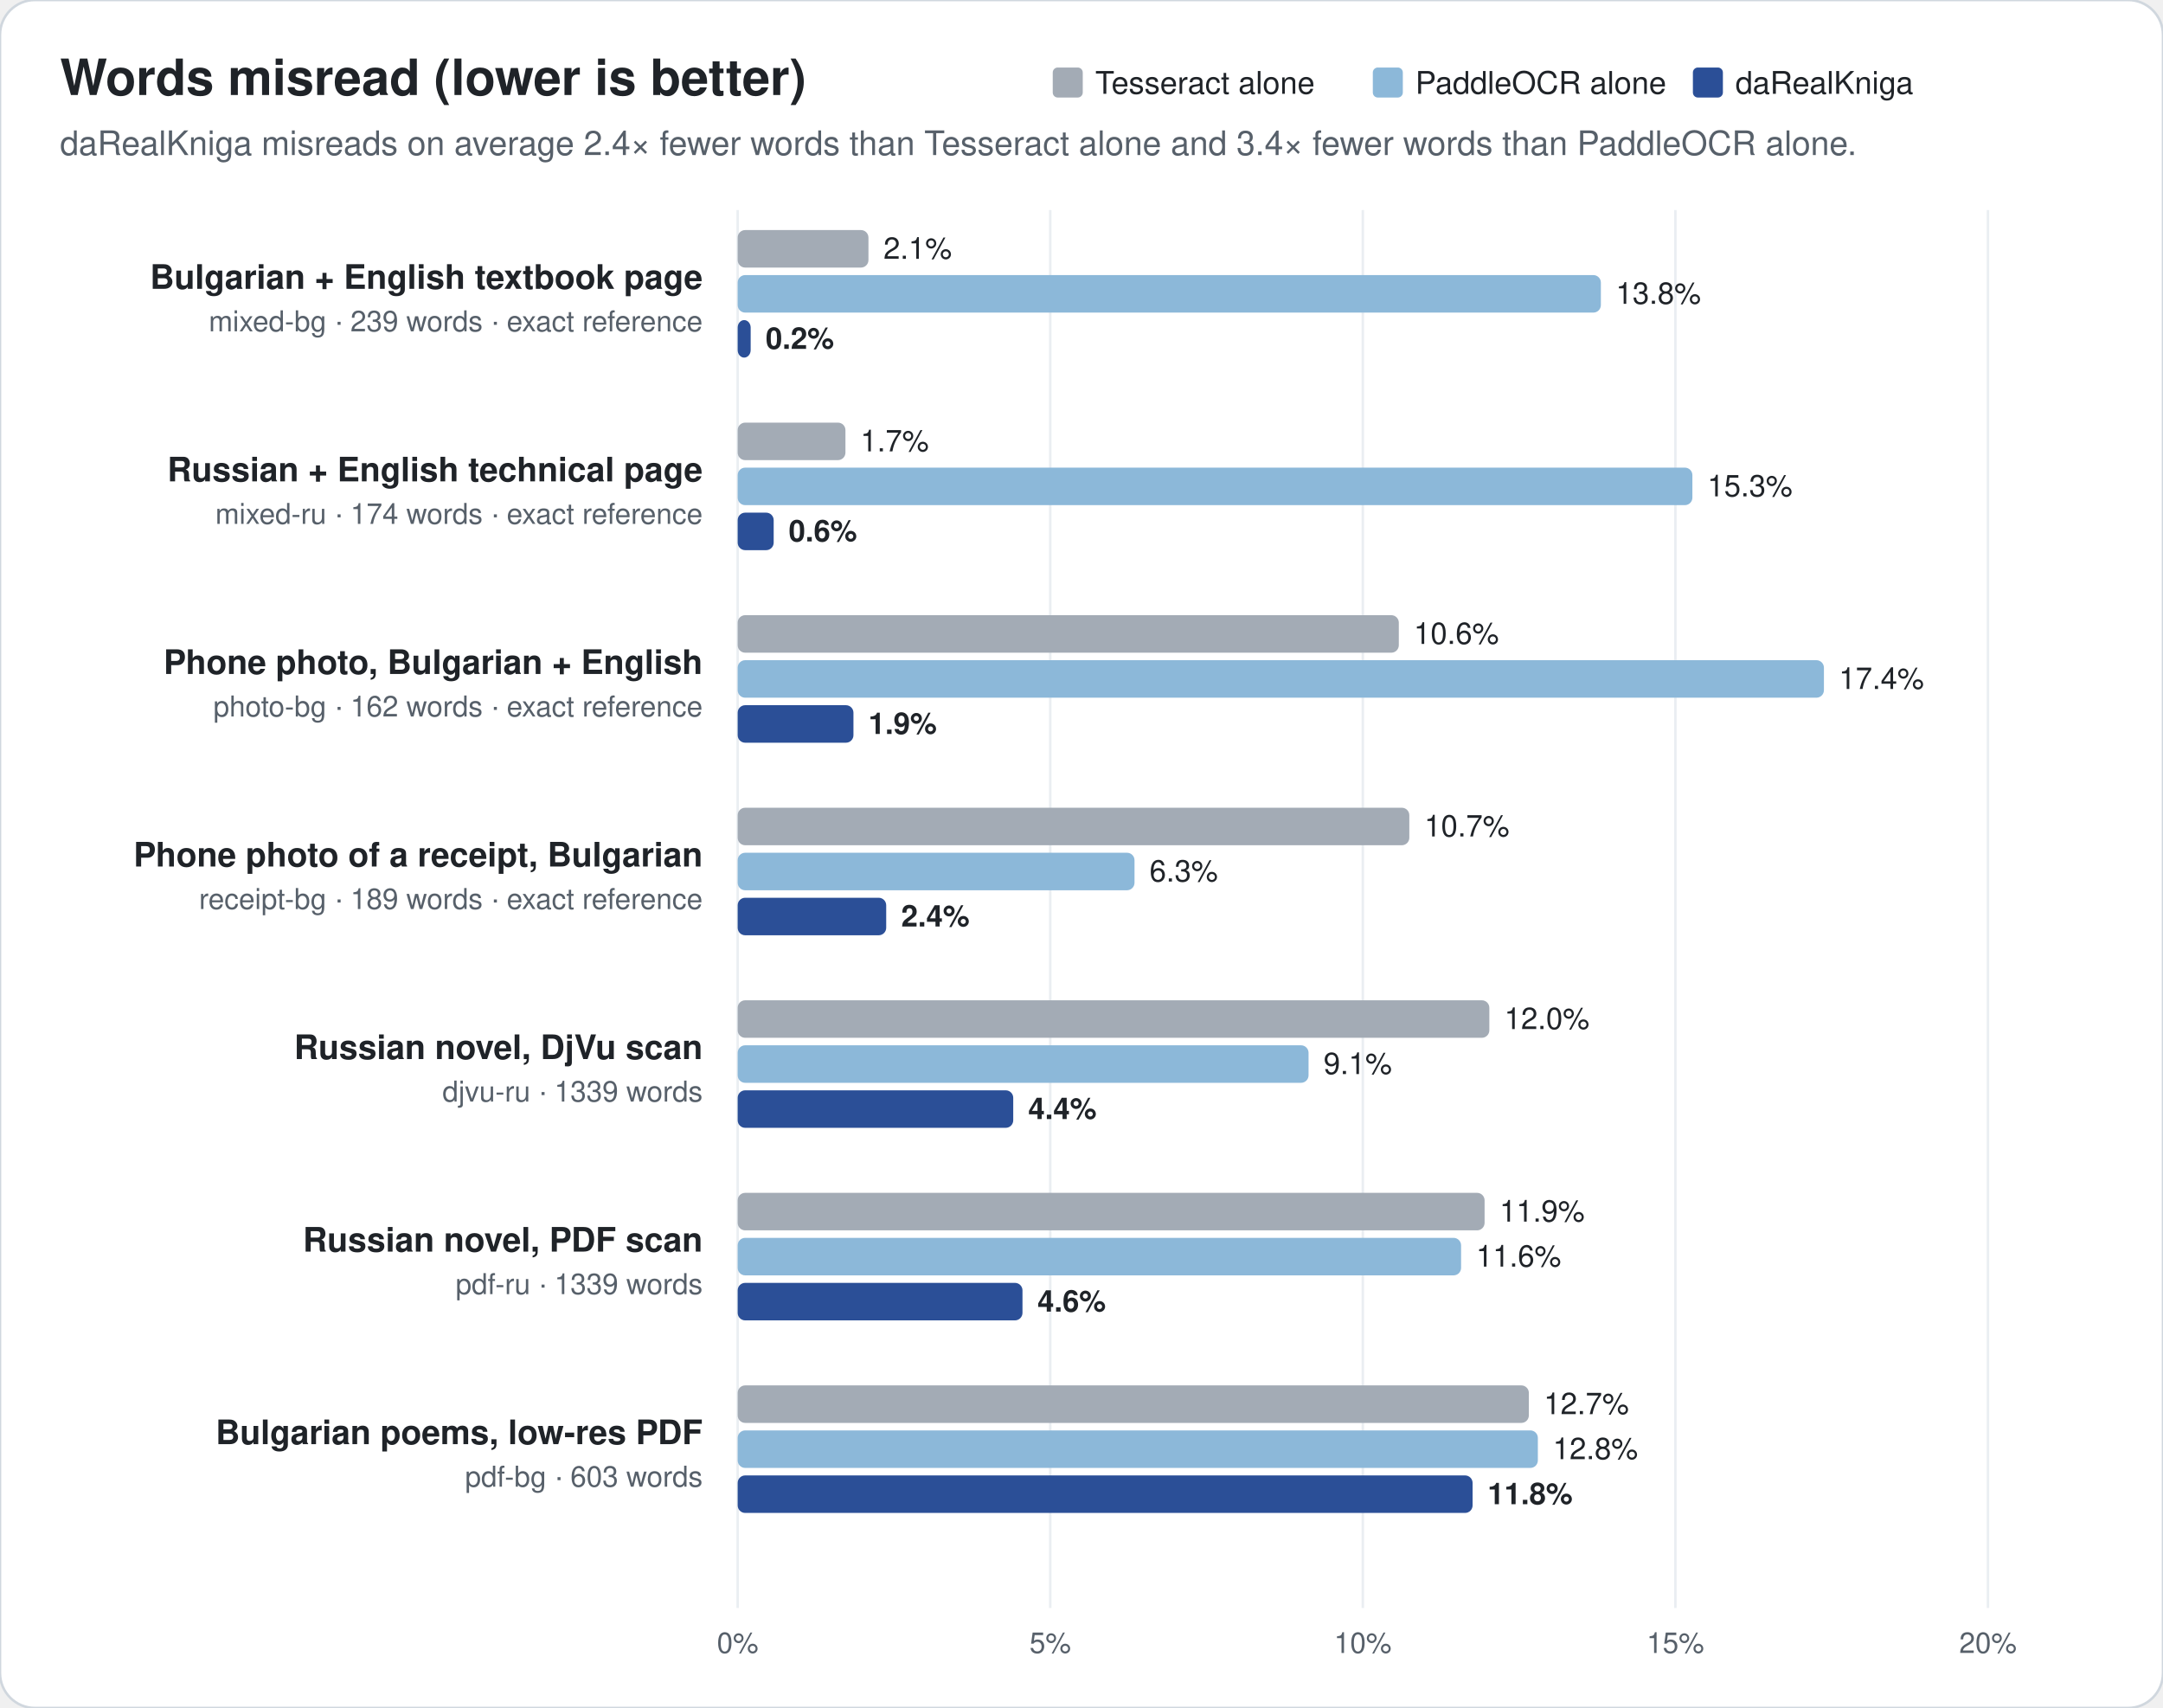
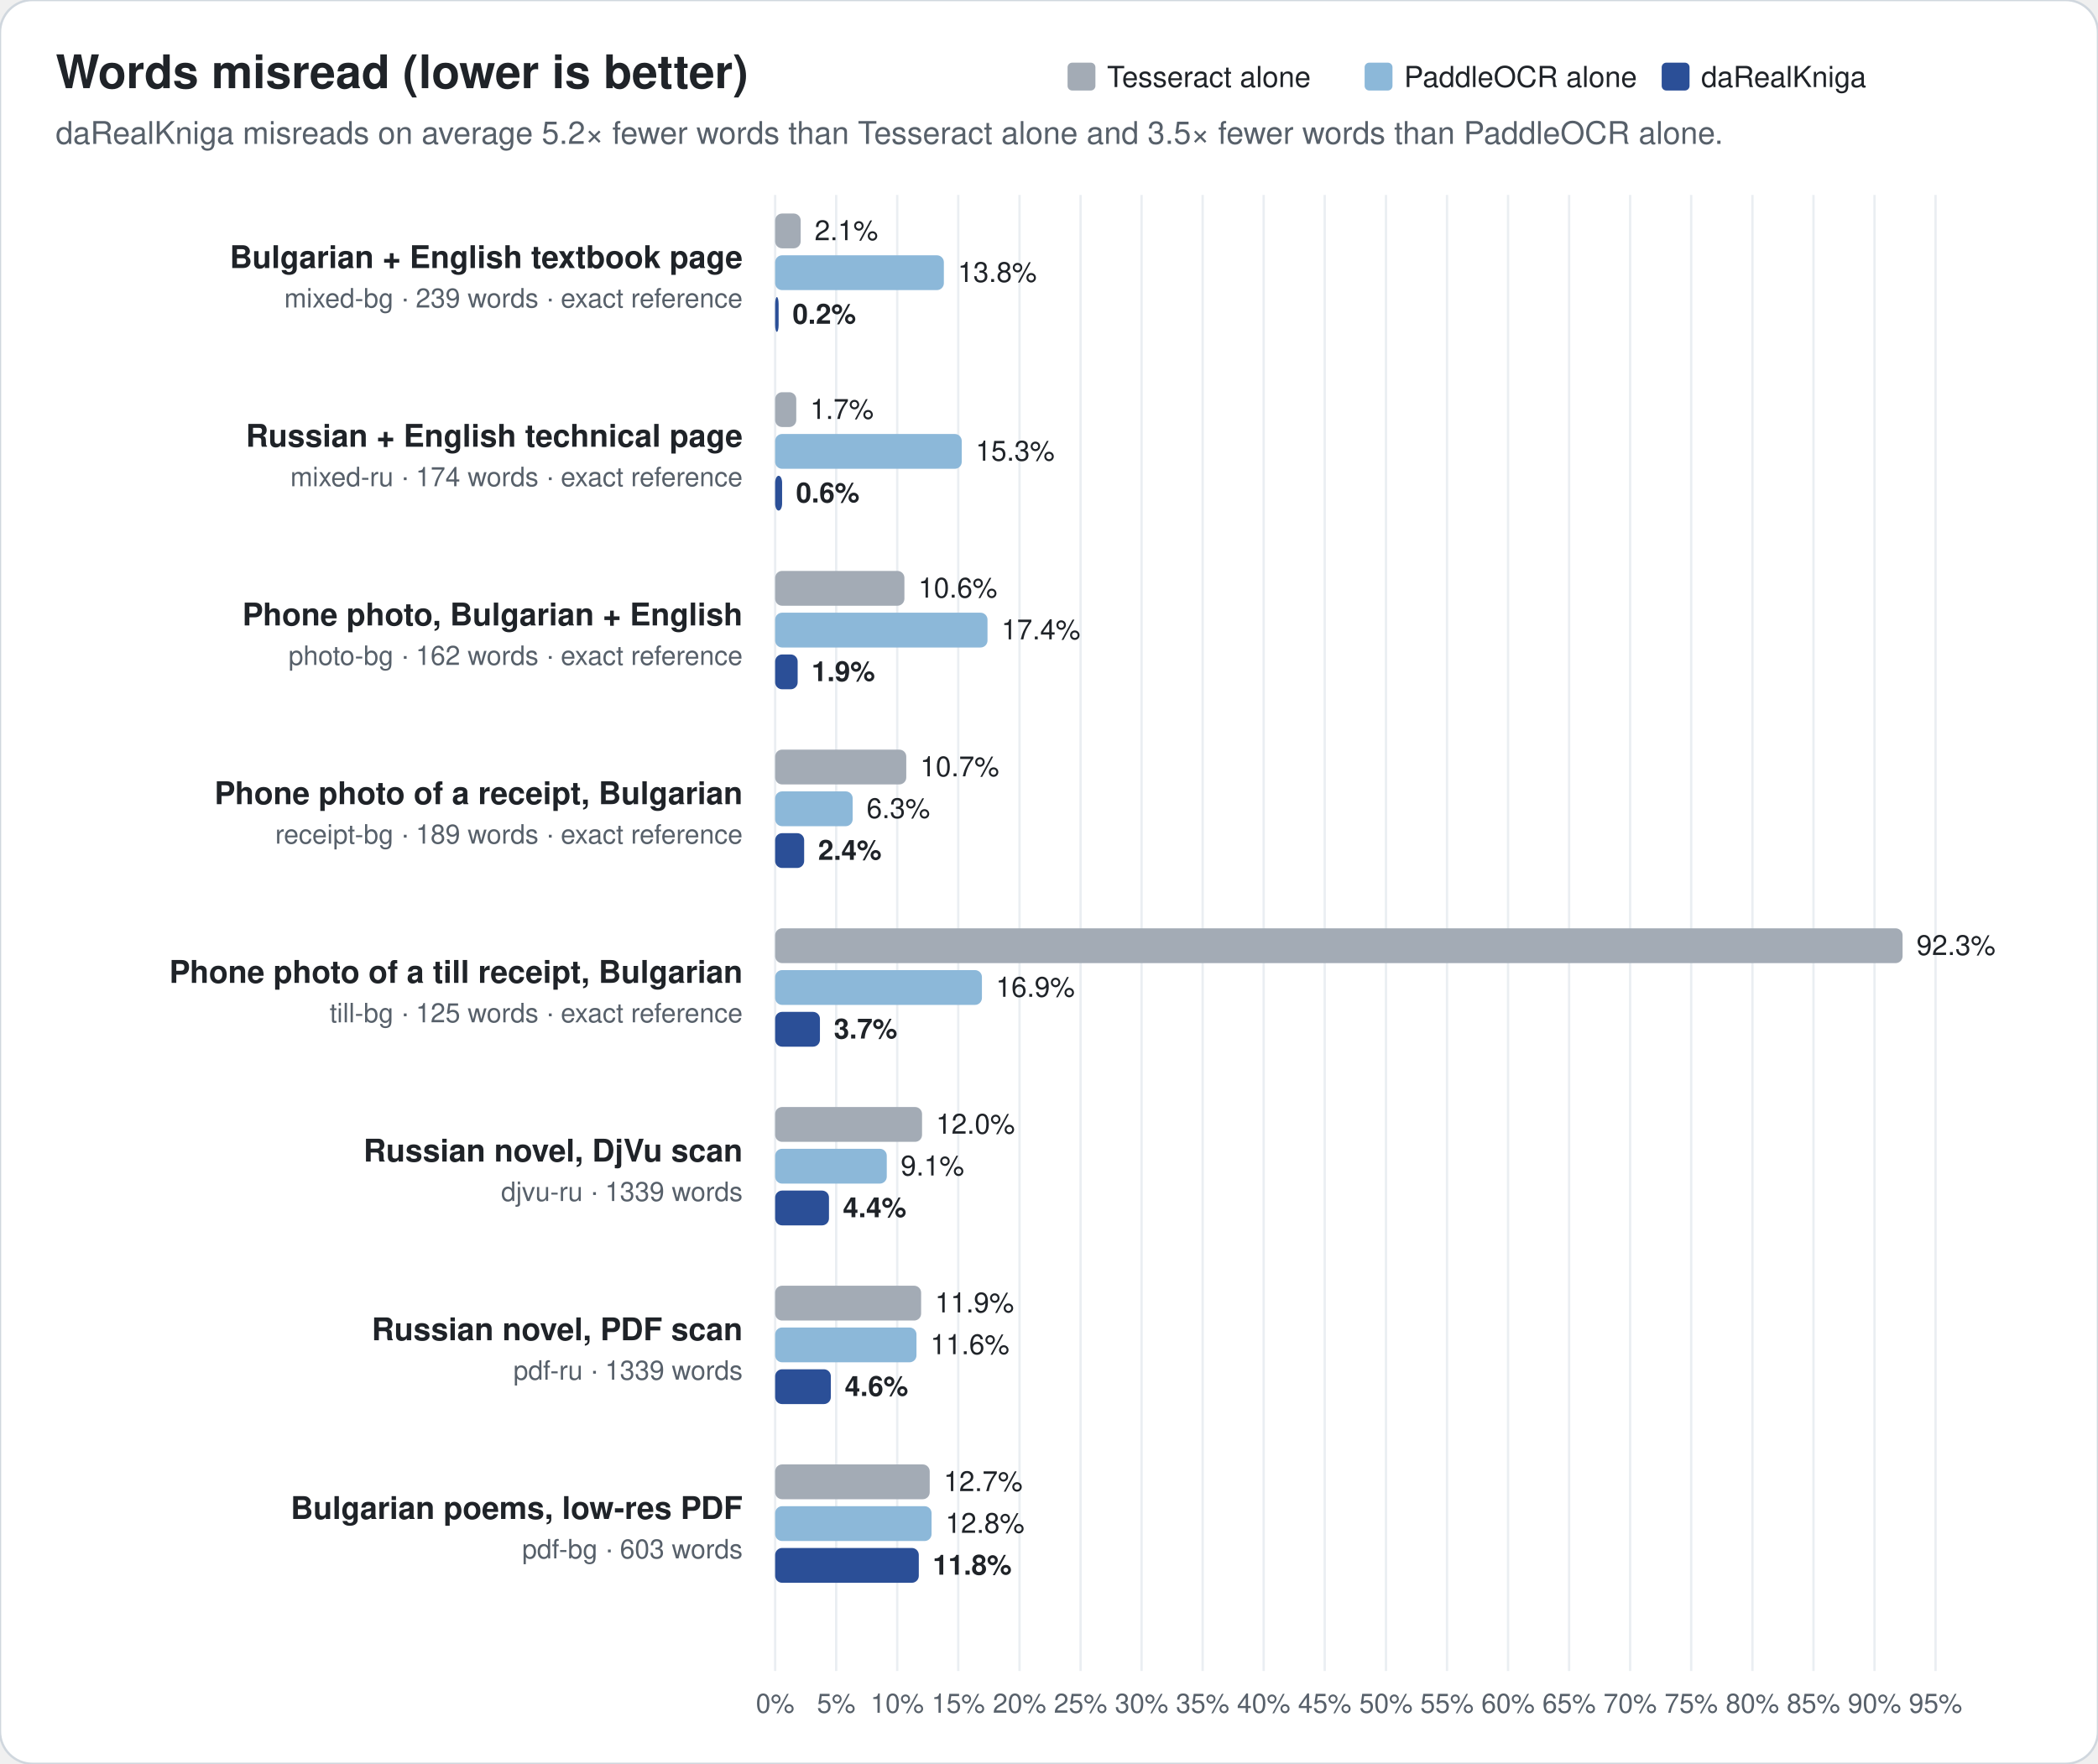
- <svg xmlns="http://www.w3.org/2000/svg" width="865" height="683" viewBox="0 0 865 683" font-family="-apple-system,Segoe UI,Helvetica,Arial,sans-serif">
-   <rect width="865" height="683" rx="14" fill="#ffffff" stroke="#d0d7de" />
+ <svg xmlns="http://www.w3.org/2000/svg" width="904" height="760" viewBox="0 0 904 760" font-family="-apple-system,Segoe UI,Helvetica,Arial,sans-serif">
+   <rect width="904" height="760" rx="14" fill="#ffffff" stroke="#d0d7de" />
  <text x="24" y="38" font-size="20" font-weight="700" fill="#1f2328">Words misread (lower is better)</text>
-   <text x="24" y="62" font-size="13.5" fill="#57606a">daRealKniga misreads on average 2.4× fewer words than Tesseract alone and 3.4× fewer words than PaddleOCR alone.</text>
-   <rect x="421" y="27" width="12" height="12" rx="2" fill="#a3abb5" />
-   <text x="438" y="37.5" font-size="12.5" fill="#1f2328">Tesseract alone</text>
-   <rect x="549" y="27" width="12" height="12" rx="2" fill="#8cb8d9" />
-   <text x="566" y="37.5" font-size="12.5" fill="#1f2328">PaddleOCR alone</text>
-   <rect x="677" y="27" width="12" height="12" rx="2" fill="#2b4f97" />
-   <text x="694" y="37.5" font-size="12.5" fill="#1f2328">daRealKniga</text>
-   <line x1="295.0" y1="84" x2="295.0" y2="643" stroke="#eaeef2" />
-   <text x="295.0" y="661" font-size="11.5" fill="#57606a" text-anchor="middle">0%</text>
-   <line x1="420.0" y1="84" x2="420.0" y2="643" stroke="#eaeef2" />
-   <text x="420.0" y="661" font-size="11.5" fill="#57606a" text-anchor="middle">5%</text>
-   <line x1="545.0" y1="84" x2="545.0" y2="643" stroke="#eaeef2" />
-   <text x="545.0" y="661" font-size="11.5" fill="#57606a" text-anchor="middle">10%</text>
-   <line x1="670.0" y1="84" x2="670.0" y2="643" stroke="#eaeef2" />
-   <text x="670.0" y="661" font-size="11.5" fill="#57606a" text-anchor="middle">15%</text>
-   <line x1="795.0" y1="84" x2="795.0" y2="643" stroke="#eaeef2" />
-   <text x="795.0" y="661" font-size="11.5" fill="#57606a" text-anchor="middle">20%</text>
-   <text x="281" y="115.5" font-size="13.5" font-weight="600" fill="#1f2328" text-anchor="end">Bulgarian + English textbook page</text>
-   <text x="281" y="132.5" font-size="11.5" fill="#57606a" text-anchor="end">mixed-bg · 239 words · exact reference</text>
-   <rect x="295" y="92" width="52.3" height="15" rx="3" fill="#a3abb5" />
-   <text x="353.3" y="103.5" font-size="12" fill="#1f2328">2.1%</text>
-   <rect x="295" y="110" width="345.2" height="15" rx="3" fill="#8cb8d9" />
-   <text x="646.2" y="121.5" font-size="12" fill="#1f2328">13.8%</text>
-   <rect x="295" y="128" width="5.2" height="15" rx="3" fill="#2b4f97" />
-   <text x="306.2" y="139.5" font-size="12" font-weight="700" fill="#1f2328">0.2%</text>
-   <text x="281" y="192.5" font-size="13.5" font-weight="600" fill="#1f2328" text-anchor="end">Russian + English technical page</text>
-   <text x="281" y="209.5" font-size="11.5" fill="#57606a" text-anchor="end">mixed-ru · 174 words · exact reference</text>
-   <rect x="295" y="169" width="43.1" height="15" rx="3" fill="#a3abb5" />
-   <text x="344.1" y="180.5" font-size="12" fill="#1f2328">1.7%</text>
-   <rect x="295" y="187" width="381.8" height="15" rx="3" fill="#8cb8d9" />
-   <text x="682.8" y="198.5" font-size="12" fill="#1f2328">15.3%</text>
-   <rect x="295" y="205" width="14.4" height="15" rx="3" fill="#2b4f97" />
-   <text x="315.4" y="216.5" font-size="12" font-weight="700" fill="#1f2328">0.6%</text>
-   <text x="281" y="269.5" font-size="13.5" font-weight="600" fill="#1f2328" text-anchor="end">Phone photo, Bulgarian + English</text>
-   <text x="281" y="286.5" font-size="11.5" fill="#57606a" text-anchor="end">photo-bg · 162 words · exact reference</text>
-   <rect x="295" y="246" width="264.4" height="15" rx="3" fill="#a3abb5" />
-   <text x="565.4" y="257.5" font-size="12" fill="#1f2328">10.6%</text>
-   <rect x="295" y="264" width="434.4" height="15" rx="3" fill="#8cb8d9" />
-   <text x="735.4" y="275.5" font-size="12" fill="#1f2328">17.4%</text>
-   <rect x="295" y="282" width="46.3" height="15" rx="3" fill="#2b4f97" />
-   <text x="347.3" y="293.5" font-size="12" font-weight="700" fill="#1f2328">1.9%</text>
-   <text x="281" y="346.5" font-size="13.5" font-weight="600" fill="#1f2328" text-anchor="end">Phone photo of a receipt, Bulgarian</text>
-   <text x="281" y="363.5" font-size="11.5" fill="#57606a" text-anchor="end">receipt-bg · 189 words · exact reference</text>
-   <rect x="295" y="323" width="268.6" height="15" rx="3" fill="#a3abb5" />
-   <text x="569.6" y="334.5" font-size="12" fill="#1f2328">10.7%</text>
-   <rect x="295" y="341" width="158.7" height="15" rx="3" fill="#8cb8d9" />
-   <text x="459.7" y="352.5" font-size="12" fill="#1f2328">6.3%</text>
-   <rect x="295" y="359" width="59.4" height="15" rx="3" fill="#2b4f97" />
-   <text x="360.4" y="370.5" font-size="12" font-weight="700" fill="#1f2328">2.4%</text>
-   <text x="281" y="423.5" font-size="13.5" font-weight="600" fill="#1f2328" text-anchor="end">Russian novel, DjVu scan</text>
-   <text x="281" y="440.5" font-size="11.5" fill="#57606a" text-anchor="end">djvu-ru · 1339 words</text>
-   <rect x="295" y="400" width="300.6" height="15" rx="3" fill="#a3abb5" />
-   <text x="601.6" y="411.5" font-size="12" fill="#1f2328">12.0%</text>
-   <rect x="295" y="418" width="228.3" height="15" rx="3" fill="#8cb8d9" />
-   <text x="529.3" y="429.5" font-size="12" fill="#1f2328">9.1%</text>
-   <rect x="295" y="436" width="110.2" height="15" rx="3" fill="#2b4f97" />
-   <text x="411.2" y="447.5" font-size="12" font-weight="700" fill="#1f2328">4.4%</text>
-   <text x="281" y="500.5" font-size="13.5" font-weight="600" fill="#1f2328" text-anchor="end">Russian novel, PDF scan</text>
-   <text x="281" y="517.5" font-size="11.5" fill="#57606a" text-anchor="end">pdf-ru · 1339 words</text>
-   <rect x="295" y="477" width="298.7" height="15" rx="3" fill="#a3abb5" />
-   <text x="599.7" y="488.5" font-size="12" fill="#1f2328">11.9%</text>
-   <rect x="295" y="495" width="289.3" height="15" rx="3" fill="#8cb8d9" />
-   <text x="590.3" y="506.5" font-size="12" fill="#1f2328">11.6%</text>
-   <rect x="295" y="513" width="113.9" height="15" rx="3" fill="#2b4f97" />
-   <text x="414.9" y="524.5" font-size="12" font-weight="700" fill="#1f2328">4.6%</text>
-   <text x="281" y="577.5" font-size="13.5" font-weight="600" fill="#1f2328" text-anchor="end">Bulgarian poems, low-res PDF</text>
-   <text x="281" y="594.5" font-size="11.5" fill="#57606a" text-anchor="end">pdf-bg · 603 words</text>
-   <rect x="295" y="554" width="316.4" height="15" rx="3" fill="#a3abb5" />
-   <text x="617.4" y="565.5" font-size="12" fill="#1f2328">12.7%</text>
-   <rect x="295" y="572" width="320.0" height="15" rx="3" fill="#8cb8d9" />
-   <text x="621.0" y="583.5" font-size="12" fill="#1f2328">12.8%</text>
-   <rect x="295" y="590" width="293.9" height="15" rx="3" fill="#2b4f97" />
-   <text x="594.9" y="601.5" font-size="12" font-weight="700" fill="#1f2328">11.8%</text>
+   <text x="24" y="62" font-size="13.5" fill="#57606a">daRealKniga misreads on average 5.2× fewer words than Tesseract alone and 3.5× fewer words than PaddleOCR alone.</text>
+   <rect x="460" y="27" width="12" height="12" rx="2" fill="#a3abb5" />
+   <text x="477" y="37.5" font-size="12.5" fill="#1f2328">Tesseract alone</text>
+   <rect x="588" y="27" width="12" height="12" rx="2" fill="#8cb8d9" />
+   <text x="605" y="37.5" font-size="12.5" fill="#1f2328">PaddleOCR alone</text>
+   <rect x="716" y="27" width="12" height="12" rx="2" fill="#2b4f97" />
+   <text x="733" y="37.5" font-size="12.5" fill="#1f2328">daRealKniga</text>
+   <line x1="334.0" y1="84" x2="334.0" y2="720" stroke="#eaeef2" />
+   <text x="334.0" y="738" font-size="11.5" fill="#57606a" text-anchor="middle">0%</text>
+   <line x1="360.3" y1="84" x2="360.3" y2="720" stroke="#eaeef2" />
+   <text x="360.3" y="738" font-size="11.5" fill="#57606a" text-anchor="middle">5%</text>
+   <line x1="386.6" y1="84" x2="386.6" y2="720" stroke="#eaeef2" />
+   <text x="386.6" y="738" font-size="11.5" fill="#57606a" text-anchor="middle">10%</text>
+   <line x1="412.9" y1="84" x2="412.9" y2="720" stroke="#eaeef2" />
+   <text x="412.9" y="738" font-size="11.5" fill="#57606a" text-anchor="middle">15%</text>
+   <line x1="439.3" y1="84" x2="439.3" y2="720" stroke="#eaeef2" />
+   <text x="439.3" y="738" font-size="11.5" fill="#57606a" text-anchor="middle">20%</text>
+   <line x1="465.6" y1="84" x2="465.6" y2="720" stroke="#eaeef2" />
+   <text x="465.6" y="738" font-size="11.5" fill="#57606a" text-anchor="middle">25%</text>
+   <line x1="491.9" y1="84" x2="491.9" y2="720" stroke="#eaeef2" />
+   <text x="491.9" y="738" font-size="11.5" fill="#57606a" text-anchor="middle">30%</text>
+   <line x1="518.2" y1="84" x2="518.2" y2="720" stroke="#eaeef2" />
+   <text x="518.2" y="738" font-size="11.5" fill="#57606a" text-anchor="middle">35%</text>
+   <line x1="544.5" y1="84" x2="544.5" y2="720" stroke="#eaeef2" />
+   <text x="544.5" y="738" font-size="11.5" fill="#57606a" text-anchor="middle">40%</text>
+   <line x1="570.8" y1="84" x2="570.8" y2="720" stroke="#eaeef2" />
+   <text x="570.8" y="738" font-size="11.5" fill="#57606a" text-anchor="middle">45%</text>
+   <line x1="597.2" y1="84" x2="597.2" y2="720" stroke="#eaeef2" />
+   <text x="597.2" y="738" font-size="11.5" fill="#57606a" text-anchor="middle">50%</text>
+   <line x1="623.5" y1="84" x2="623.5" y2="720" stroke="#eaeef2" />
+   <text x="623.5" y="738" font-size="11.5" fill="#57606a" text-anchor="middle">55%</text>
+   <line x1="649.8" y1="84" x2="649.8" y2="720" stroke="#eaeef2" />
+   <text x="649.8" y="738" font-size="11.5" fill="#57606a" text-anchor="middle">60%</text>
+   <line x1="676.1" y1="84" x2="676.1" y2="720" stroke="#eaeef2" />
+   <text x="676.1" y="738" font-size="11.5" fill="#57606a" text-anchor="middle">65%</text>
+   <line x1="702.4" y1="84" x2="702.4" y2="720" stroke="#eaeef2" />
+   <text x="702.4" y="738" font-size="11.5" fill="#57606a" text-anchor="middle">70%</text>
+   <line x1="728.7" y1="84" x2="728.7" y2="720" stroke="#eaeef2" />
+   <text x="728.7" y="738" font-size="11.5" fill="#57606a" text-anchor="middle">75%</text>
+   <line x1="755.1" y1="84" x2="755.1" y2="720" stroke="#eaeef2" />
+   <text x="755.1" y="738" font-size="11.5" fill="#57606a" text-anchor="middle">80%</text>
+   <line x1="781.4" y1="84" x2="781.4" y2="720" stroke="#eaeef2" />
+   <text x="781.4" y="738" font-size="11.5" fill="#57606a" text-anchor="middle">85%</text>
+   <line x1="807.7" y1="84" x2="807.7" y2="720" stroke="#eaeef2" />
+   <text x="807.7" y="738" font-size="11.5" fill="#57606a" text-anchor="middle">90%</text>
+   <line x1="834.0" y1="84" x2="834.0" y2="720" stroke="#eaeef2" />
+   <text x="834.0" y="738" font-size="11.5" fill="#57606a" text-anchor="middle">95%</text>
+   <text x="320" y="115.5" font-size="13.5" font-weight="600" fill="#1f2328" text-anchor="end">Bulgarian + English textbook page</text>
+   <text x="320" y="132.5" font-size="11.5" fill="#57606a" text-anchor="end">mixed-bg · 239 words · exact reference</text>
+   <rect x="334" y="92" width="11.0" height="15" rx="3" fill="#a3abb5" />
+   <text x="351.0" y="103.5" font-size="12" fill="#1f2328">2.1%</text>
+   <rect x="334" y="110" width="72.7" height="15" rx="3" fill="#8cb8d9" />
+   <text x="412.7" y="121.5" font-size="12" fill="#1f2328">13.8%</text>
+   <rect x="334" y="128" width="1.5" height="15" rx="3" fill="#2b4f97" />
+   <text x="341.5" y="139.5" font-size="12" font-weight="700" fill="#1f2328">0.2%</text>
+   <text x="320" y="192.5" font-size="13.5" font-weight="600" fill="#1f2328" text-anchor="end">Russian + English technical page</text>
+   <text x="320" y="209.5" font-size="11.5" fill="#57606a" text-anchor="end">mixed-ru · 174 words · exact reference</text>
+   <rect x="334" y="169" width="9.1" height="15" rx="3" fill="#a3abb5" />
+   <text x="349.1" y="180.5" font-size="12" fill="#1f2328">1.7%</text>
+   <rect x="334" y="187" width="80.4" height="15" rx="3" fill="#8cb8d9" />
+   <text x="420.4" y="198.5" font-size="12" fill="#1f2328">15.3%</text>
+   <rect x="334" y="205" width="3.0" height="15" rx="3" fill="#2b4f97" />
+   <text x="343.0" y="216.5" font-size="12" font-weight="700" fill="#1f2328">0.6%</text>
+   <text x="320" y="269.5" font-size="13.5" font-weight="600" fill="#1f2328" text-anchor="end">Phone photo, Bulgarian + English</text>
+   <text x="320" y="286.5" font-size="11.5" fill="#57606a" text-anchor="end">photo-bg · 162 words · exact reference</text>
+   <rect x="334" y="246" width="55.7" height="15" rx="3" fill="#a3abb5" />
+   <text x="395.7" y="257.5" font-size="12" fill="#1f2328">10.6%</text>
+   <rect x="334" y="264" width="91.5" height="15" rx="3" fill="#8cb8d9" />
+   <text x="431.5" y="275.5" font-size="12" fill="#1f2328">17.4%</text>
+   <rect x="334" y="282" width="9.7" height="15" rx="3" fill="#2b4f97" />
+   <text x="349.7" y="293.5" font-size="12" font-weight="700" fill="#1f2328">1.9%</text>
+   <text x="320" y="346.5" font-size="13.5" font-weight="600" fill="#1f2328" text-anchor="end">Phone photo of a receipt, Bulgarian</text>
+   <text x="320" y="363.5" font-size="11.5" fill="#57606a" text-anchor="end">receipt-bg · 189 words · exact reference</text>
+   <rect x="334" y="323" width="56.5" height="15" rx="3" fill="#a3abb5" />
+   <text x="396.5" y="334.5" font-size="12" fill="#1f2328">10.7%</text>
+   <rect x="334" y="341" width="33.4" height="15" rx="3" fill="#8cb8d9" />
+   <text x="373.4" y="352.5" font-size="12" fill="#1f2328">6.3%</text>
+   <rect x="334" y="359" width="12.5" height="15" rx="3" fill="#2b4f97" />
+   <text x="352.5" y="370.5" font-size="12" font-weight="700" fill="#1f2328">2.4%</text>
+   <text x="320" y="423.5" font-size="13.5" font-weight="600" fill="#1f2328" text-anchor="end">Phone photo of a till receipt, Bulgarian</text>
+   <text x="320" y="440.5" font-size="11.5" fill="#57606a" text-anchor="end">till-bg · 125 words · exact reference</text>
+   <rect x="334" y="400" width="485.8" height="15" rx="3" fill="#a3abb5" />
+   <text x="825.8" y="411.5" font-size="12" fill="#1f2328">92.3%</text>
+   <rect x="334" y="418" width="89.1" height="15" rx="3" fill="#8cb8d9" />
+   <text x="429.1" y="429.5" font-size="12" fill="#1f2328">16.9%</text>
+   <rect x="334" y="436" width="19.3" height="15" rx="3" fill="#2b4f97" />
+   <text x="359.3" y="447.5" font-size="12" font-weight="700" fill="#1f2328">3.7%</text>
+   <text x="320" y="500.5" font-size="13.5" font-weight="600" fill="#1f2328" text-anchor="end">Russian novel, DjVu scan</text>
+   <text x="320" y="517.5" font-size="11.5" fill="#57606a" text-anchor="end">djvu-ru · 1339 words</text>
+   <rect x="334" y="477" width="63.3" height="15" rx="3" fill="#a3abb5" />
+   <text x="403.3" y="488.5" font-size="12" fill="#1f2328">12.0%</text>
+   <rect x="334" y="495" width="48.1" height="15" rx="3" fill="#8cb8d9" />
+   <text x="388.1" y="506.5" font-size="12" fill="#1f2328">9.1%</text>
+   <rect x="334" y="513" width="23.2" height="15" rx="3" fill="#2b4f97" />
+   <text x="363.2" y="524.5" font-size="12" font-weight="700" fill="#1f2328">4.4%</text>
+   <text x="320" y="577.5" font-size="13.5" font-weight="600" fill="#1f2328" text-anchor="end">Russian novel, PDF scan</text>
+   <text x="320" y="594.5" font-size="11.5" fill="#57606a" text-anchor="end">pdf-ru · 1339 words</text>
+   <rect x="334" y="554" width="62.9" height="15" rx="3" fill="#a3abb5" />
+   <text x="402.9" y="565.5" font-size="12" fill="#1f2328">11.9%</text>
+   <rect x="334" y="572" width="60.9" height="15" rx="3" fill="#8cb8d9" />
+   <text x="400.9" y="583.5" font-size="12" fill="#1f2328">11.6%</text>
+   <rect x="334" y="590" width="24.0" height="15" rx="3" fill="#2b4f97" />
+   <text x="364.0" y="601.5" font-size="12" font-weight="700" fill="#1f2328">4.6%</text>
+   <text x="320" y="654.5" font-size="13.5" font-weight="600" fill="#1f2328" text-anchor="end">Bulgarian poems, low-res PDF</text>
+   <text x="320" y="671.5" font-size="11.5" fill="#57606a" text-anchor="end">pdf-bg · 603 words</text>
+   <rect x="334" y="631" width="66.6" height="15" rx="3" fill="#a3abb5" />
+   <text x="406.6" y="642.5" font-size="12" fill="#1f2328">12.7%</text>
+   <rect x="334" y="649" width="67.4" height="15" rx="3" fill="#8cb8d9" />
+   <text x="407.4" y="660.5" font-size="12" fill="#1f2328">12.8%</text>
+   <rect x="334" y="667" width="61.9" height="15" rx="3" fill="#2b4f97" />
+   <text x="401.9" y="678.5" font-size="12" font-weight="700" fill="#1f2328">11.8%</text>
</svg>
